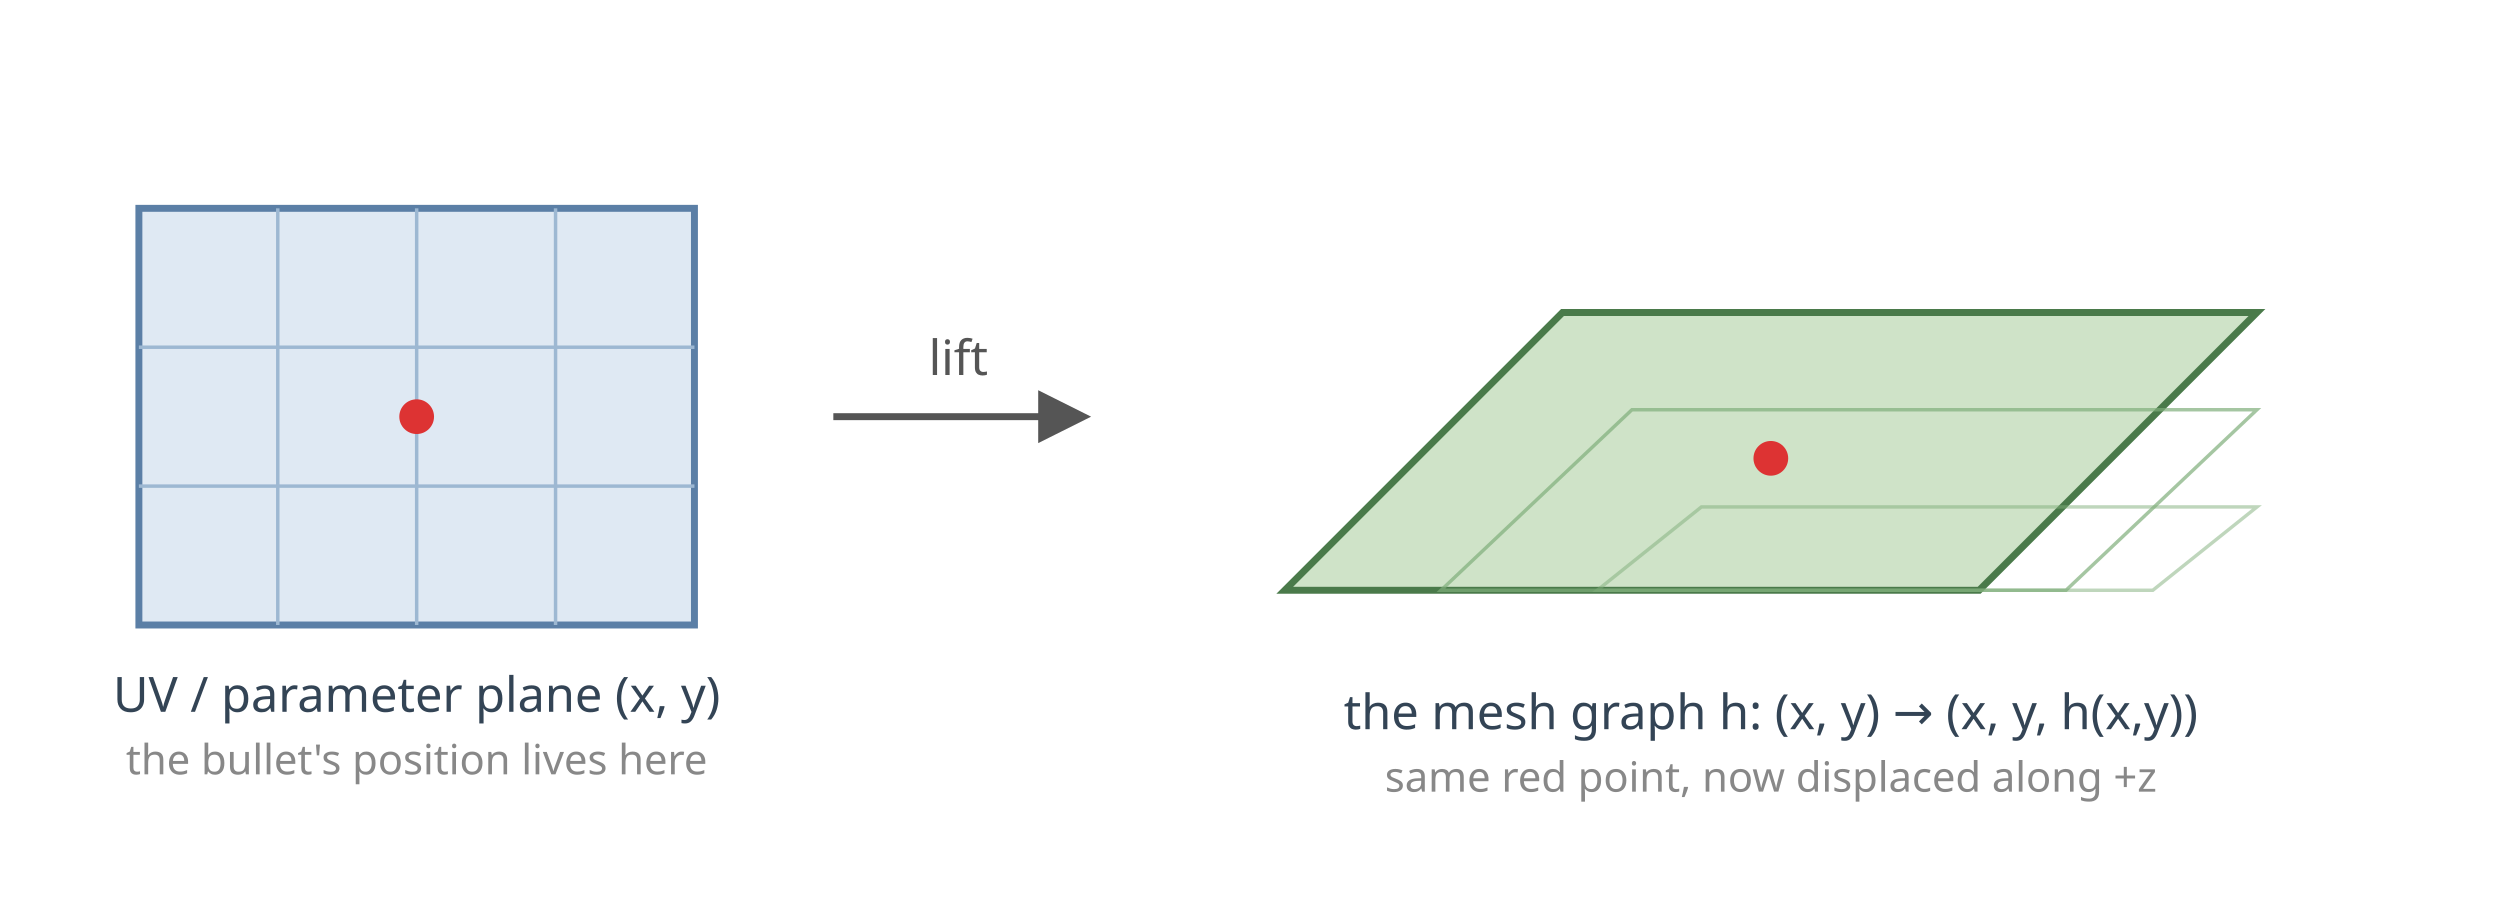
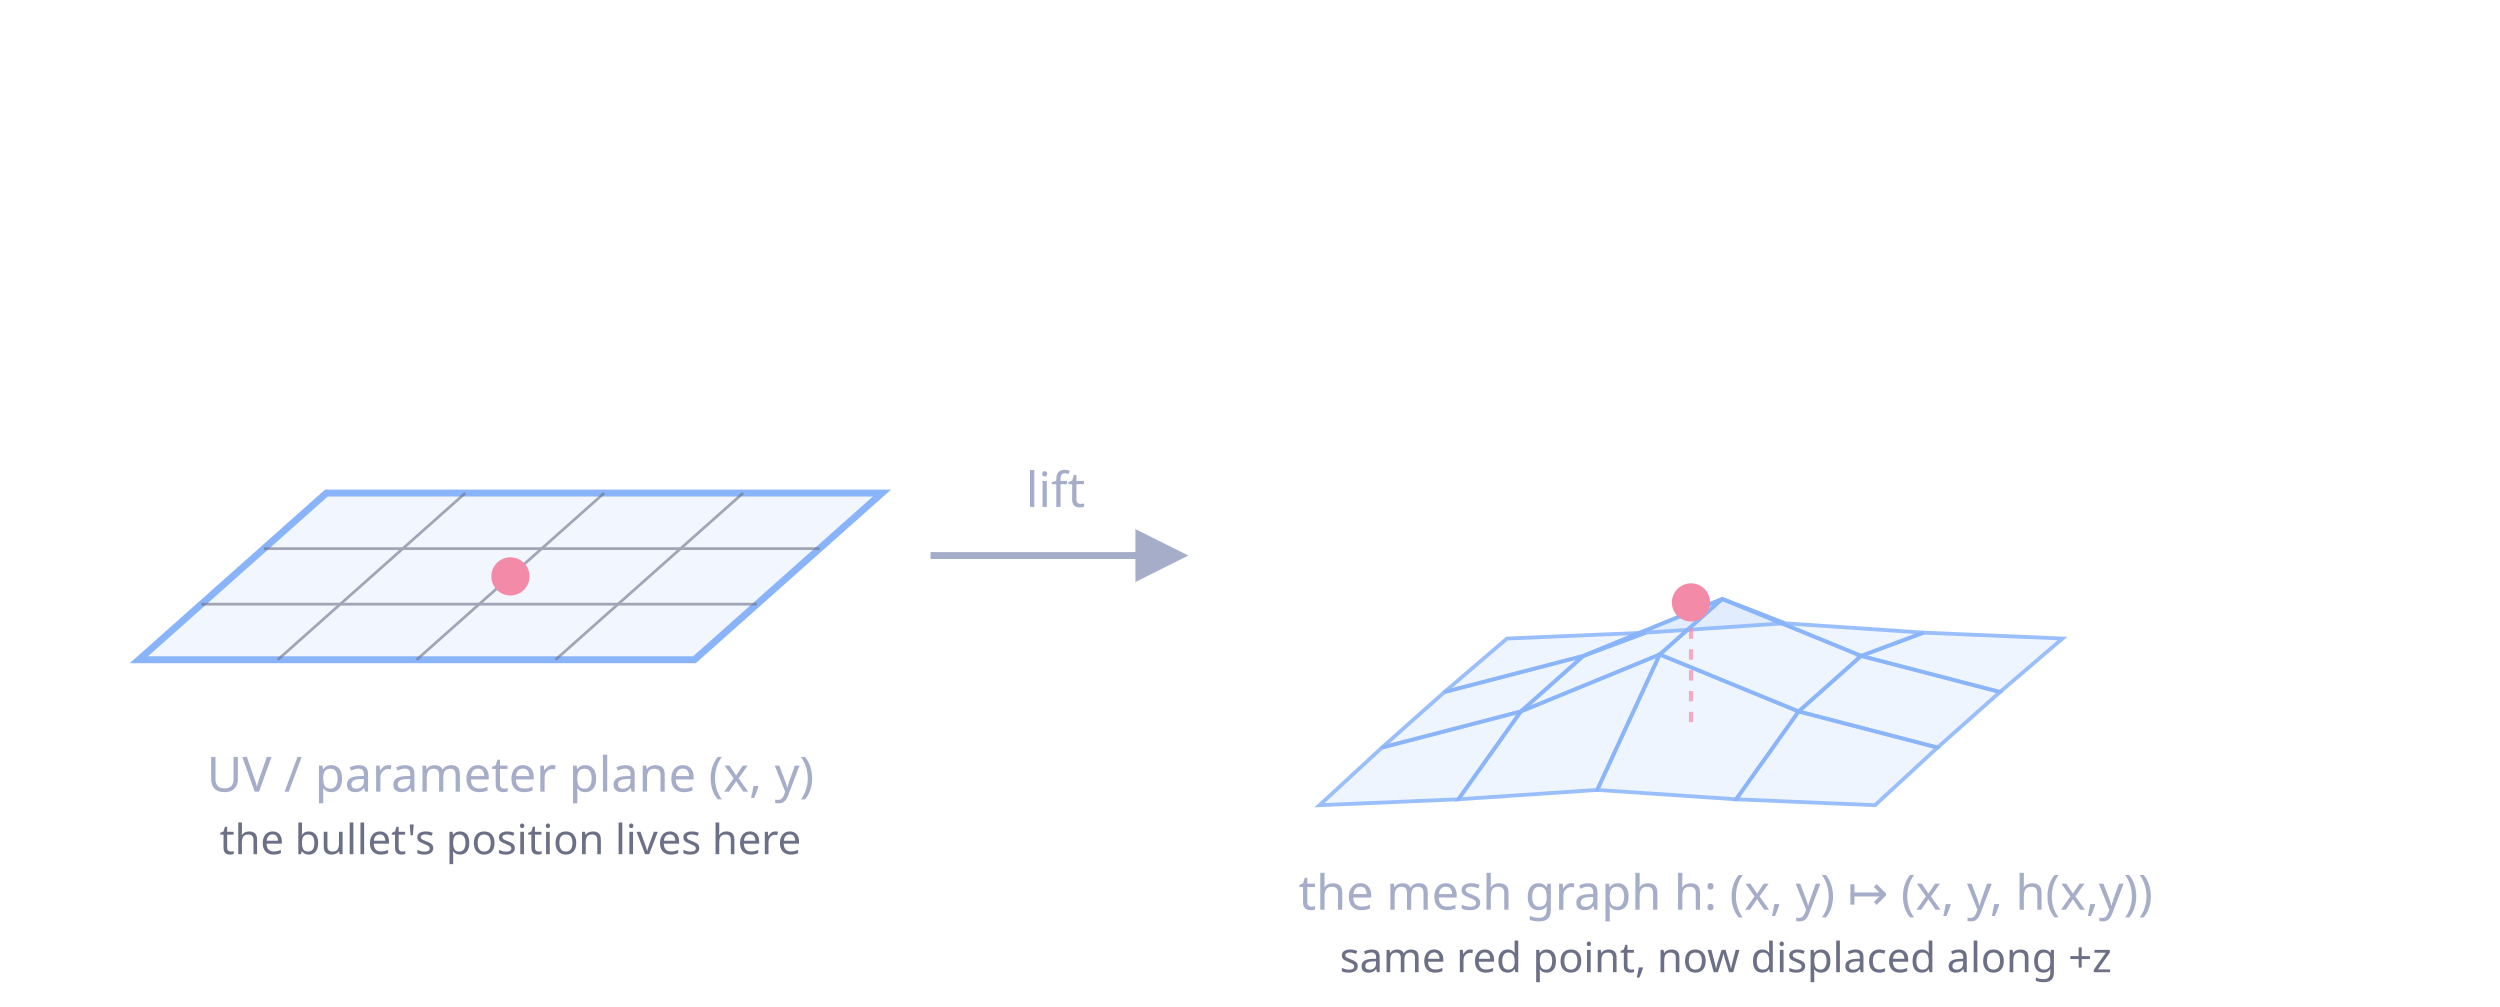
- <svg xmlns="http://www.w3.org/2000/svg" viewBox="0 0 720 260" font-family="sans-serif" font-size="14">
-   <g transform="translate(40,60)">
-     <rect x="0" y="0" width="160" height="120" fill="#dfe9f3" stroke="#5b7fa6" stroke-width="2" />
-     <g stroke="#9db8d2" stroke-width="1">
-       <line x1="40" y1="0" x2="40" y2="120" />
-       <line x1="80" y1="0" x2="80" y2="120" />
-       <line x1="120" y1="0" x2="120" y2="120" />
-       <line x1="0" y1="40" x2="160" y2="40" />
-       <line x1="0" y1="80" x2="160" y2="80" />
-     </g>
-     <circle cx="80" cy="60" r="5" fill="#d33" />
-     <text x="80" y="145" text-anchor="middle" fill="#345">UV / parameter plane (x, y)</text>
-     <text x="80" y="163" text-anchor="middle" fill="#888" font-size="12">the bullet's position lives here</text>
+ <svg xmlns="http://www.w3.org/2000/svg" viewBox="0 0 720 290" font-family="sans-serif" font-size="14">
+   <polygon points="40.0,190.0 200.0,190.0 254.0,142.0 94.0,142.0" fill="#89b4fa" fill-opacity="0.12" stroke="#89b4fa" stroke-width="2" />
+   <g stroke="#6c7086" stroke-width="0.8" opacity="0.6">
+     <line x1="80" y1="190" x2="134" y2="142" />
+     <line x1="120" y1="190" x2="174" y2="142" />
+     <line x1="160" y1="190" x2="214" y2="142" />
+     <line x1="58" y1="174" x2="218" y2="174" />
+     <line x1="76" y1="158" x2="236" y2="158" />
  </g>
-   <g stroke="#555" stroke-width="2" fill="#555">
-     <line x1="240" y1="120" x2="300" y2="120" />
-     <polygon points="300,114 312,120 300,126" />
+   <circle cx="147" cy="166" r="5.5" fill="#f38ba8" />
+   <text x="147" y="228" text-anchor="middle" fill="#a6adc8">UV / parameter plane (x, y)</text>
+   <text x="147" y="246" text-anchor="middle" fill="#6c7086" font-size="12">the bullet's position lives here</text>
+   <g stroke="#a6adc8" stroke-width="2" fill="#a6adc8">
+     <line x1="268" y1="160" x2="328" y2="160" />
+     <polygon points="328,154 340,160 328,166" />
  </g>
-   <text x="276" y="108" text-anchor="middle" fill="#555">lift</text>
-   <g transform="translate(330,30)">
-     <polygon points="40,140 240,140 320,60 120,60" fill="#cfe3c8" stroke="#4a7a4a" stroke-width="2" />
-     <g stroke="#7fae7a" stroke-width="1" fill="none">
-       <polygon points="85,140 265,140 320,88 140,88" opacity="0.7" />
-       <polygon points="130,140 290,140 320,116 160,116" opacity="0.5" />
-     </g>
-     <circle cx="180" cy="102" r="5" fill="#d33" />
-     <text x="180" y="180" text-anchor="middle" fill="#345">the mesh graph h: (x, y) → (x, y, h(x,y))</text>
-     <text x="180" y="198" text-anchor="middle" fill="#888" font-size="12">same red point, now displaced along +z</text>
-   </g>
+   <text x="304" y="146" text-anchor="middle" fill="#a6adc8">lift</text>
+   <polygon points="434.0,183.9 474.0,182.2 456.0,188.9 416.0,199.3" fill="#89b4fa" fill-opacity="0.14" stroke="#89b4fa" stroke-width="1.1" stroke-opacity="0.85" />
+   <polygon points="474.0,182.2 514.0,179.5 496.0,172.5 456.0,188.9" fill="#89b4fa" fill-opacity="0.14" stroke="#89b4fa" stroke-width="1.1" stroke-opacity="0.85" />
+   <polygon points="514.0,179.5 554.0,182.2 536.0,188.9 496.0,172.5" fill="#89b4fa" fill-opacity="0.14" stroke="#89b4fa" stroke-width="1.1" stroke-opacity="0.85" />
+   <polygon points="554.0,182.2 594.0,183.9 576.0,199.3 536.0,188.9" fill="#89b4fa" fill-opacity="0.14" stroke="#89b4fa" stroke-width="1.1" stroke-opacity="0.85" />
+   <polygon points="416.0,199.3 456.0,188.9 438.0,204.9 398.0,215.3" fill="#89b4fa" fill-opacity="0.14" stroke="#89b4fa" stroke-width="1.1" stroke-opacity="0.85" />
+   <polygon points="456.0,188.9 496.0,172.5 478.0,188.5 438.0,204.9" fill="#89b4fa" fill-opacity="0.14" stroke="#89b4fa" stroke-width="1.1" stroke-opacity="0.85" />
+   <polygon points="496.0,172.5 536.0,188.9 518.0,204.9 478.0,188.5" fill="#89b4fa" fill-opacity="0.14" stroke="#89b4fa" stroke-width="1.1" stroke-opacity="0.85" />
+   <polygon points="536.0,188.9 576.0,199.3 558.0,215.3 518.0,204.9" fill="#89b4fa" fill-opacity="0.14" stroke="#89b4fa" stroke-width="1.1" stroke-opacity="0.85" />
+   <polygon points="398.0,215.3 438.0,204.9 420.0,230.2 380.0,231.9" fill="#89b4fa" fill-opacity="0.14" stroke="#89b4fa" stroke-width="1.1" stroke-opacity="0.85" />
+   <polygon points="438.0,204.9 478.0,188.5 460.0,227.5 420.0,230.2" fill="#89b4fa" fill-opacity="0.14" stroke="#89b4fa" stroke-width="1.1" stroke-opacity="0.85" />
+   <polygon points="478.0,188.5 518.0,204.9 500.0,230.2 460.0,227.5" fill="#89b4fa" fill-opacity="0.14" stroke="#89b4fa" stroke-width="1.1" stroke-opacity="0.85" />
+   <polygon points="518.0,204.9 558.0,215.3 540.0,231.9 500.0,230.2" fill="#89b4fa" fill-opacity="0.14" stroke="#89b4fa" stroke-width="1.1" stroke-opacity="0.85" />
+   <line x1="487" y1="208" x2="487" y2="173.5" stroke="#f38ba8" stroke-width="1.2" stroke-dasharray="3 3" opacity="0.7" />
+   <circle cx="487" cy="173.5" r="5.5" fill="#f38ba8" />
+   <text x="497" y="262" text-anchor="middle" fill="#a6adc8">the mesh graph h: (x, y) ↦ (x, y, h(x,y))</text>
+   <text x="497" y="280" text-anchor="middle" fill="#6c7086" font-size="12">same red point, now displaced along +z</text>
</svg>
